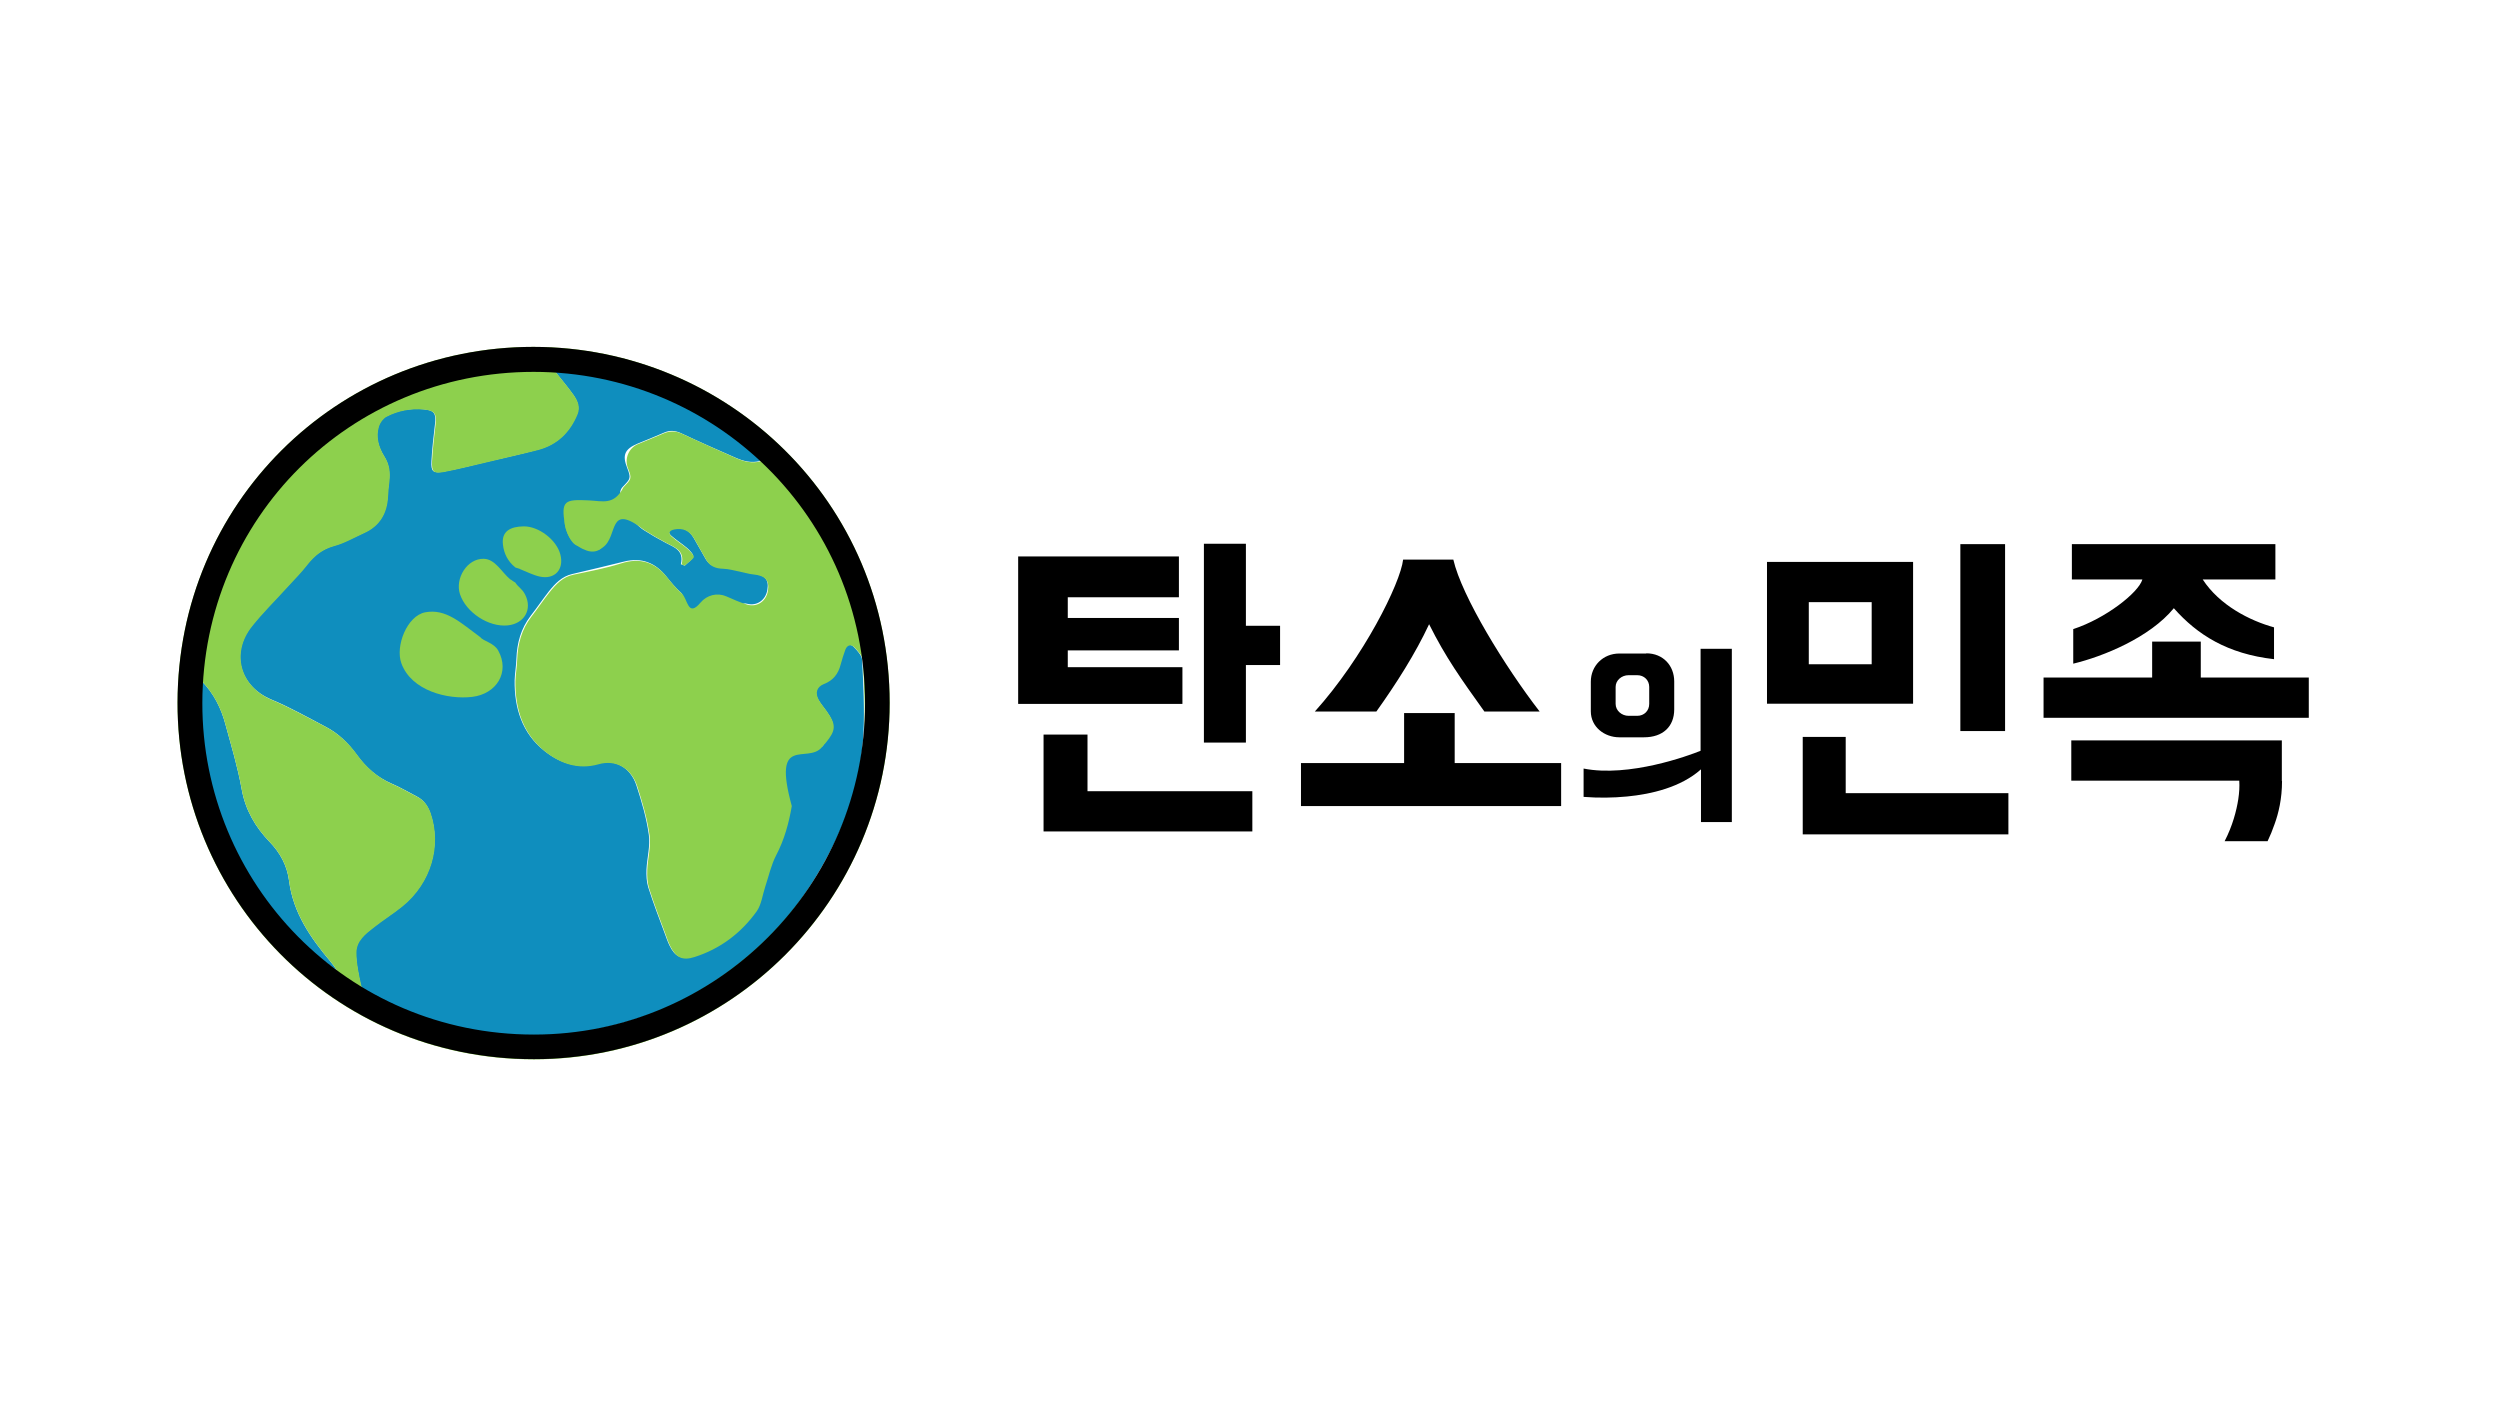
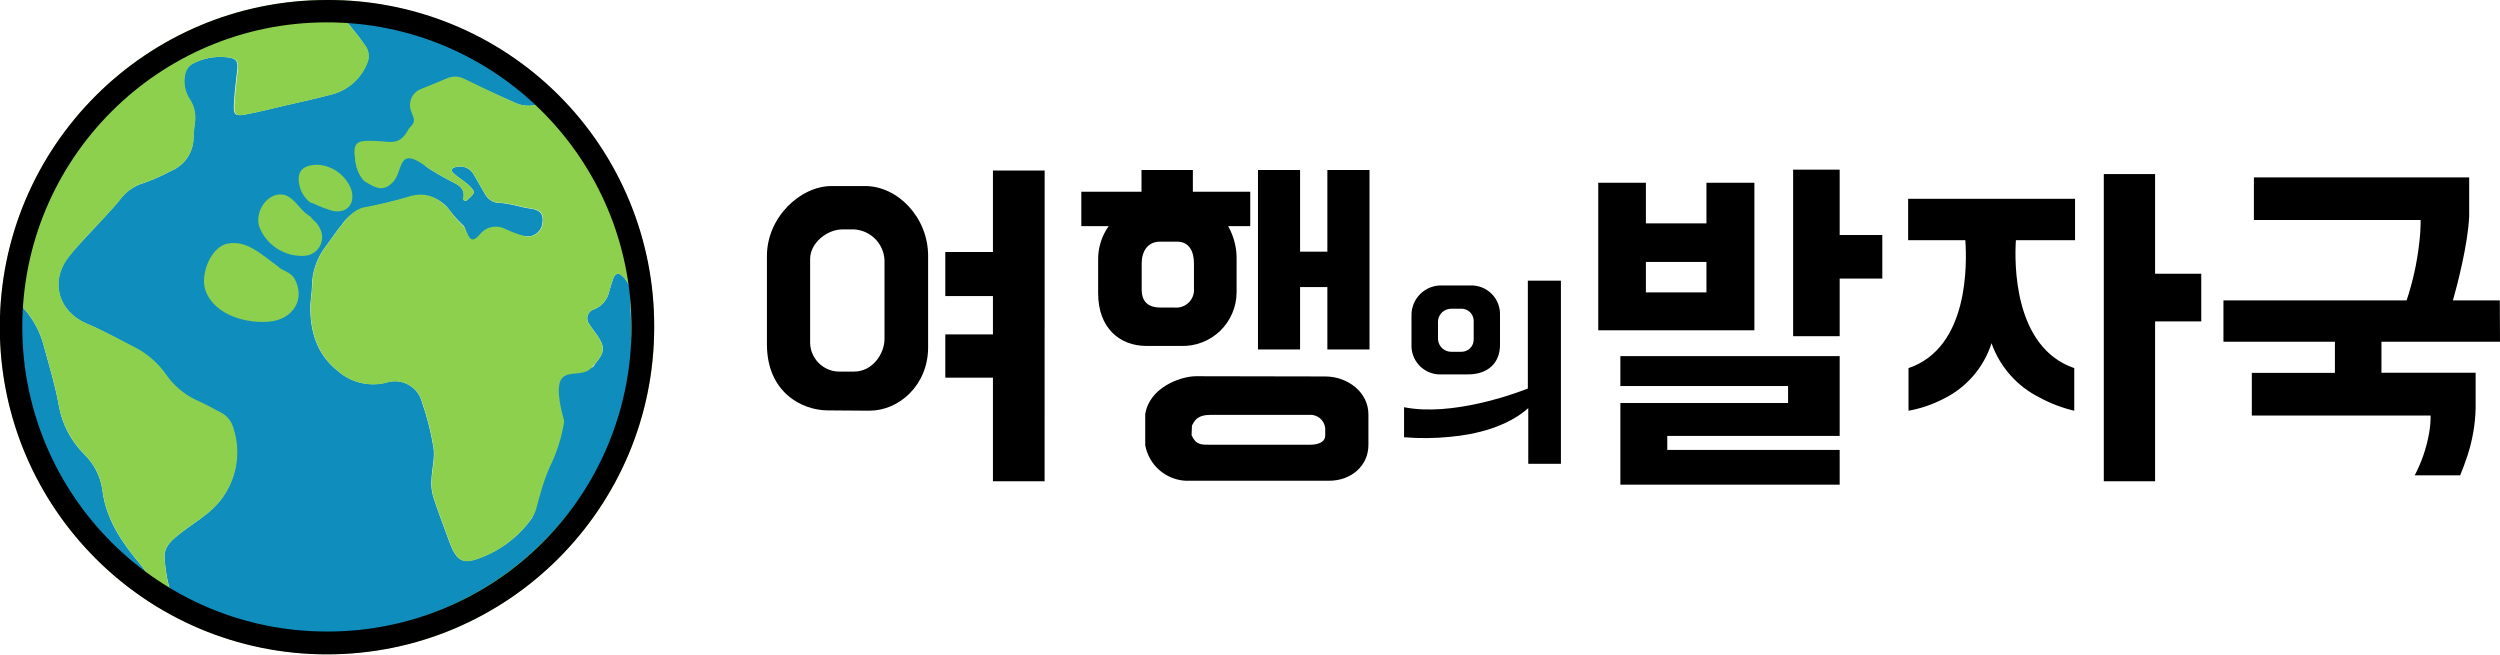
- <svg xmlns="http://www.w3.org/2000/svg" version="1.1" id="레이어_1" x="0px" y="0px" viewBox="0 0 1280 720" enable-background="new 0 0 1280 720" xml:space="preserve">
-   <g>
-     <g>
-       <path d="M546.7,305.8v10.6h56.9V333h-56.9v8.6h58.7v18.8h-84.1v-75.5h82.3v20.9H546.7z M534.3,425.6v-49.5h22.5v29h84.4v20.6    H534.3z M655.4,320.5v20h-17.5v39.7h-21.5V278.4h21.5v42H655.4z" />
-       <path d="M666.1,412.7v-22h52.8v-25.6h25.9v25.6h54.5v22H666.1z M744.1,286.5c4.3,18.8,26.5,54.9,44.2,77.8H760    c-12-16.8-19.7-27.5-28.3-44.7c-7,15-16.8,30.4-27,44.7h-31.5c24.9-27.7,43.8-65.6,45.2-77.8H744.1z" />
-       <path d="M886.7,420.9h-15.8v-27c-10.3,9.2-25.4,12.7-37.8,13.9c-7.3,0.7-14.7,0.8-22.3,0.2v-14.5c23.2,4.6,53.8-6.6,59.9-9.1    v-52.2h16V420.9z M842.9,334.5c8.7,0,14.3,6.4,14.3,14.4v14.3c0,8.8-5.8,14.3-15.5,14.3h-12.6c-7.6,0-14.6-5.3-14.6-13.3V349    c0-8,6.2-14.4,14.6-14.4H842.9z M844.4,351.7c0-3.4-2.6-6-6.1-6h-4.5c-3.5,0-6.6,2.6-6.6,6v8.7c0,3.5,3.2,6.1,6.6,6.1h4.5    c3.5,0,6.1-2.6,6.1-6.1V351.7z" />
-       <path d="M979.5,360.3h-74.8v-72.6h74.8V360.3z M923,377.3h22v28.8h83.3v21.1H923V377.3z M926.1,308.3v31.8h32.2v-31.8H926.1z     M1003.7,374.3v-95.7h22.9v95.7H1003.7z" />
-       <path d="M1182,367.5h-135.7v-20.6h55.6v-18.4h24.9v18.4h55.3V367.5z M1168.4,399.9c0,9.1-1.8,16.5-3.8,22    c-1.1,3.2-2.3,6.1-3.6,8.8h-22c4.1-7.9,6.1-15.7,7-21.5c0.5-3.4,0.7-6.4,0.5-9.5h-86v-20.6h107.8V399.9z M1165,278.6v18.1h-37.2    c8.6,13.2,24.1,21.1,36.5,24.5v16.3c-23.8-2.7-39.3-12.5-51.3-26.1c-12.3,15-36.1,24.7-51.5,28.4v-17.7    c16.5-5.4,33.4-18.6,35.4-25.4h-36.1v-18.1H1165z" />
+ <svg xmlns="http://www.w3.org/2000/svg" viewBox="0 0 410.4 107.41">
+   <defs>
+     <style>.cls-1{fill:#0f8ebe;}.cls-2{fill:#8dd04d;}</style>
+   </defs>
+   <g id="레이어_2" data-name="레이어 2">
+     <g id="레이어_1-2" data-name="레이어 1">
+       <path class="cls-1" d="M76.5,33c.45-.45,1.1-.84,1.27-1.39.1-.31-.52-.94-.93-1.3-.75-.66-1.63-1.17-2.37-1.84-.58-.53-.31-.91.39-1.06a2.59,2.59,0,0,1,3,1.39c.62,1.06,1.22,2.14,1.84,3.2a2.77,2.77,0,0,0,2.55,1.32,18.12,18.12,0,0,1,2.69.49c.62.12,1.23.33,1.85.39,1.84.19,2.49.87,2.25,2.45A2.45,2.45,0,0,1,86,38.74c-1.1-.31-2.24,1.61-3.29,1.13s-2.61-1-2.92.17c-2.33,9-2.69-2.06-3.71-3a20.39,20.39,0,0,1-2.25-2.48,5.75,5.75,0,0,0-6.33-2.22c-2.61.66-5.22,1.28-7.83,1.89a6.5,6.5,0,0,0-3.52,2.62c-1,1.2-1.81,2.47-2.74,3.69A10.89,10.89,0,0,0,51.21,47c0,1.08-.24,2.15-.26,3.23-.07,4.19,1.12,8,4.46,10.62a8.72,8.72,0,0,0,8.07,1.92,4.6,4.6,0,0,1,5.8,3.27,45.17,45.17,0,0,1,1.89,7.47c.24,1.69-.27,3.48-.34,5.23a7.94,7.94,0,0,0,.26,2.71c.74,2.33,1.63,4.62,2.47,6.93a17.62,17.62,0,0,0,.75,1.86c.83,1.71,1.81,2.2,3.65,1.62A18.1,18.1,0,0,0,87.35,85c.72-1-4.53-25.57,9.81-24.69.29,0,.4-.44.6-.67,1.54-1.84,1.58-2.7.22-4.67-.41-.58-.87-1.13-1.23-1.74a1.53,1.53,0,0,1,.75-2.45A4,4,0,0,0,100,47.85c.2-.76.44-1.51.71-2.24s.88-.89,1.39-.35a3.84,3.84,0,0,1,1.27,2c.18,3.64.38,7.3.21,10.93A42.58,42.58,0,0,1,99.1,75c-7.56,15.36-19.76,24.88-36.58,28.05a48.59,48.59,0,0,1-33.7-5.75c-.43-.24-1-.63-1.07-1A25.3,25.3,0,0,1,27,91.35c0-1.81,1.42-2.89,2.72-3.9s2.88-2,4.24-3.12a12.74,12.74,0,0,0,4.25-14.07,4,4,0,0,0-2-2.45c-1.27-.63-2.49-1.37-3.79-1.93a12.64,12.64,0,0,1-5.28-4.37,13.39,13.39,0,0,0-4.61-4.18c-2.74-1.42-5.44-3-8.28-4.16-4.69-2-6.18-7-3-11,1.67-2.14,3.64-4,5.47-6.07,1-1.08,2-2.12,2.9-3.26a7.49,7.49,0,0,1,4-2.81,31.28,31.28,0,0,0,4.5-2,5.91,5.91,0,0,0,3.63-5.57c0-.75.13-1.49.21-2.23a5.51,5.51,0,0,0-.73-3.74,5.36,5.36,0,0,1-.83-4.59,2.6,2.6,0,0,1,1.11-1.42,10,10,0,0,1,5.63-1.1c1.67.15,2,.63,1.78,2.27-.21,1.85-.44,3.71-.53,5.57-.08,1.58.22,1.87,1.75,1.59,2.23-.4,4.43-1,6.63-1.49,2.55-.59,5.1-1.15,7.62-1.81a8.56,8.56,0,0,0,5.92-5.36,2.91,2.91,0,0,0-.54-2.85C59,6.05,57.94,4.87,57,3.67,63.08,2,84.42,11.25,88,17.24a5.42,5.42,0,0,1-3.68-.46c-2.76-1.21-5.52-2.43-8.25-3.71A2.87,2.87,0,0,0,73.5,13c-1.33.58-2.68,1.13-4,1.69-1.9.79-2.29,1.71-1.54,3.61.63,1.59.49,1.65-.68,2.89-1.46,1.54,1.54,5.47,3.17,6.5,1.07.68,2.17,1.32,3.29,1.9,1.3.68,2.8,1.15,2.3,3.23Z" />
+       <path class="cls-1" d="M3.6,50.31a14.66,14.66,0,0,1,3.62,6.56c.88,3.23,1.87,6.46,2.45,9.75a14.87,14.87,0,0,0,4.21,8,10.12,10.12,0,0,1,2.94,5.89c.61,4.81,3.22,8.59,6.24,12.16a9.89,9.89,0,0,1,1,1.4C9.13,83.9,2,65.22,3.6,50.31Z" />
+       <path class="cls-2" d="M45.68,43.77c-3-2.17-5.18-4.37-8.34-3.77-2.73.52-4.54,5.1-3.6,7.7,1.51,4.16,7,5.51,10.71,5.07s5.71-3.72,3.91-7C47.72,44.6,46.14,44.38,45.68,43.77Z" />
+       <path class="cls-2" d="M50.16,35c-1.31-1.13-2.23-3-4-3.08-2.53-.07-4.36,3-3.59,5.34A7.5,7.5,0,0,0,49.84,42a3.06,3.06,0,0,0,2.61-4.63c-.49-1-.92-1-1.54-1.88C50.85,35.55,50.22,35,50.16,35Z" />
+       <path class="cls-2" d="M51.66,33.5a19,19,0,0,0,2.94,1.11c2.28.49,3.7-1.08,3.12-3.33a6.29,6.29,0,0,0-5.55-4.23c-2,0-3.34.73-3.12,2.73a4.92,4.92,0,0,0,1.83,3.42C50.85,33.27,51.69,33.44,51.66,33.5Z" />
+       <path class="cls-2" d="M62.7,25.12a13.15,13.15,0,0,0-1.29-.67,2.09,2.09,0,0,0-3,2.33,4.8,4.8,0,0,0,3.31,3.95,2.1,2.1,0,0,0,2.8-2.63A5.46,5.46,0,0,0,62.7,25.12Z" />
+       <path class="cls-2" d="M88.08,28.62a3.81,3.81,0,0,0,2.43,1.62,1.61,1.61,0,0,0,1.86-1.43,3.91,3.91,0,0,0-3-3.91c-1.41-.26-2.37,1-1.87,2.55A8.15,8.15,0,0,0,88.08,28.62Z" />
+       <path class="cls-2" d="M107.39,53.7A53.7,53.7,0,1,1,53.66,0,53.76,53.76,0,0,1,107.39,53.7ZM76.5,33,76,32.8c.5-2.08-1-2.55-2.3-3.23-1.12-.58-2.22-1.22-3.29-1.9-5.67-4.36-3.89.94-6.31,2.58-.75.52-.49.36-1.91.4-.74,0-1.19-.44-1.9-.66-1-.29-1.74-2.23-1.9-3.21-.58-3.6,0-3.79,3.62-3.62,2.07.09,3.64.8,5.08-2,1.17-1.24,1-1.33.4-2.92A2.8,2.8,0,0,1,69,14.66c1.3-.54,3.06-1.22,4.35-1.79a3.27,3.27,0,0,1,2.72,0c2.73,1.28,5.47,2.67,8.23,3.88a5.42,5.42,0,0,0,3.68.46C84.42,11.25,63.08,2,57,3.67c.95,1.2,2,2.38,2.86,3.64a2.91,2.91,0,0,1,.54,2.85,8.56,8.56,0,0,1-5.92,5.36c-2.52.66-5.07,1.22-7.62,1.81-2.2.51-4.4,1.09-6.63,1.49-1.53.28-1.83,0-1.75-1.59.09-1.86.32-3.72.53-5.57.19-1.64-.11-2.12-1.78-2.27a10,10,0,0,0-5.63,1.1,2.6,2.6,0,0,0-1.11,1.42,5.36,5.36,0,0,0,.83,4.59A5.51,5.51,0,0,1,32,20.24c-.08.74-.18,1.48-.21,2.23A5.91,5.91,0,0,1,28.2,28a31.28,31.28,0,0,1-4.5,2,7.49,7.49,0,0,0-4,2.81c-.9,1.14-1.93,2.18-2.9,3.26-1.83,2-3.8,3.93-5.47,6.07-3.2,4.07-1.71,9.06,3,11,2.76,1.17,5.39,2.65,8.06,4a14.07,14.07,0,0,1,4.83,4.28,12.59,12.59,0,0,0,5.28,4.38c1.3.56,2.52,1.3,3.79,1.93a4,4,0,0,1,2,2.45A12.74,12.74,0,0,1,34,84.33c-1.36,1.11-2.86,2-4.24,3.12S27,89.54,27,91.35a25.3,25.3,0,0,0,.73,4.94c.08.41.64.8,1.07,1a48.59,48.59,0,0,0,33.51,5.79A51.37,51.37,0,0,0,97.4,78.2a43.73,43.73,0,0,0,6.19-20c.17-3.63,0-7.29-.21-10.93a3.84,3.84,0,0,0-1.27-2c-.51-.54-1.11-.4-1.39.35s-.51,1.48-.71,2.24a4,4,0,0,1-2.51,2.92,1.53,1.53,0,0,0-.75,2.45c.36.61.82,1.16,1.23,1.74,1.36,2,1.32,2.83-.22,4.67-.2.23-.41.44-.6.67-2.2,2.6-7.53-2.1-4.54,8.85a25.51,25.51,0,0,1-2.34,7.43,32.76,32.76,0,0,0-1.65,4.74c-.41,1.23-.56,2.66-1.28,3.67A18.1,18.1,0,0,1,78,91.9c-1.84.58-2.82.09-3.65-1.62a17.62,17.62,0,0,1-.75-1.86c-.84-2.31-1.73-4.6-2.47-6.93a7.94,7.94,0,0,1-.26-2.71c.07-1.75.58-3.54.34-5.23a45.17,45.17,0,0,0-1.89-7.47,4.6,4.6,0,0,0-5.8-3.27,8.72,8.72,0,0,1-8.07-1.92c-3.34-2.64-4.53-6.43-4.46-10.62,0-1.08.23-2.15.26-3.23a10.89,10.89,0,0,1,2.15-6.48c.93-1.22,1.79-2.49,2.74-3.69s2-2.5,3.64-2.84a65.84,65.84,0,0,0,7.09-1.69c2.91-1,5.16,0,7,2.24A20.39,20.39,0,0,0,76,37.06c.92.83.89,3.68,2.83,1.35a3.3,3.3,0,0,1,3.84-.95l0,0A23.86,23.86,0,0,0,86,38.74a2.45,2.45,0,0,0,3.1-2.12c.24-1.58-.41-2.26-2.25-2.45-.62-.06-1.23-.27-1.85-.39a18.12,18.12,0,0,0-2.69-.49A2.77,2.77,0,0,1,79.71,32c-.62-1.06-1.22-2.14-1.84-3.2a2.59,2.59,0,0,0-3-1.39c-.7.15-1,.53-.39,1.06.74.67,1.62,1.18,2.37,1.84.41.36,1,1,.93,1.3C77.6,32.13,77,32.52,76.5,33ZM3.6,50.31C2,65.22,9.13,83.9,24.06,94.06a9.89,9.89,0,0,0-1-1.4c-3-3.57-5.63-7.35-6.24-12.16a10.12,10.12,0,0,0-2.94-5.89,14.87,14.87,0,0,1-4.21-8c-.58-3.29-1.57-6.52-2.45-9.75A14.66,14.66,0,0,0,3.6,50.31Z" />
+       <path d="M53.66,0a53.71,53.71,0,1,0,53.73,53.7A53.43,53.43,0,0,0,53.66,0Zm.08,103.67a50,50,0,1,1,49.92-50A49.84,49.84,0,0,1,53.74,103.67Z" />
+       <path d="M135.9,67.37c-4.19,0-10-2.91-10-10.85V42c0-6.3,5.46-11.46,10.61-11.46H142c5.39,0,10.36,5.16,10.36,11.46V57c0,6.24-4.78,10.42-9.63,10.42ZM140.2,61c3.09,0,5-3,5-5.34v-13a5.3,5.3,0,0,0-5-5h-1.94c-2.43,0-5.27,2.18-5.27,4.85V56.28A4.81,4.81,0,0,0,137.65,61ZM171.48,79H163v-17h-7.82v-7.1H163v-6.3h-7.82V41.37H163V28h8.49Z" />
+       <path d="M205.24,31.48v5.64h-3.63A10.74,10.74,0,0,1,203,42.7V48a8.84,8.84,0,0,1-9.15,8.79h-5.64c-4.37,0-7.94-2.91-7.94-8.66V42.7A9.36,9.36,0,0,1,182,37.12h-4.49V31.48h9.88V27.91h8.43v3.57ZM196,43.25c0-2-.79-3.58-2.79-3.58h-2.79c-2,0-3,1.57-3,3.58v4.24c0,2,1,3,3.15,3h2.31A2.91,2.91,0,0,0,196,47.31ZM217.55,61.8c3.64,0,7.09,2.54,7.09,6.24v5c0,3.4-2.79,5.88-6.48,5.88H194.63A7.12,7.12,0,0,1,188,73.07V68c.66-4.36,5.76-6.24,8.36-6.24Zm-18.73,6.3c-2.37,0-2.73,1-3.15,1.76l-.06,1.58c.72,1.63,1.57,1.57,3.21,1.57H215c1.4,0,2.55-.42,2.55-1.57V70.28a2.45,2.45,0,0,0-2.61-2.18Zm26-40.19V57.37h-6.92V47.13h-4.48V57.37h-6.91V27.91h6.91v13.4h4.48V27.91Z" />
+       <path d="M256.24,76.14h-5.36V67c-3.5,3.1-8.6,4.32-12.82,4.71a41.52,41.52,0,0,1-7.57.07V66.85c7.86,1.57,18.25-2.25,20.32-3.07V46.07h5.43ZM241.38,46.86a4.7,4.7,0,0,1,4.86,4.89v4.86c0,3-2,4.85-5.25,4.85h-4.28a4.71,4.71,0,0,1-5-4.5V51.75a4.85,4.85,0,0,1,5-4.89Zm.54,5.82a2,2,0,0,0-2.07-2h-1.54a2.18,2.18,0,0,0-2.25,2v3a2.18,2.18,0,0,0,2.25,2.07h1.54a2,2,0,0,0,2.07-2.07Z" />
+       <path d="M288,30V54.22H262.37V30h7.82v6.67h9.94V30ZM266,66.16h27.53V63.37H266V58.46H302v13.1H273.7v2.3H302v5.7H266ZM280.13,48v-5h-9.94v5ZM309,45.73h-7v9.46h-7.64V27.85H302V38.58h7Z" />
+       <path d="M330.93,39.43c-.24,3.63-.43,17.58,9.58,21v7a23,23,0,0,1-5.7-2.18,15.83,15.83,0,0,1-7.88-8.91A15.36,15.36,0,0,1,319,65.49a20.32,20.32,0,0,1-5.7,1.94v-7c10-3.39,9.58-17.34,9.33-21h-9.39V32.64h27.4v6.79Zm30.43,5.51v7.82h-7.58V79h-8.42V28.57h8.42V44.94Z" />
+       <path d="M410.4,56.1H390.94v5.09H406.4V67a27,27,0,0,1-1.33,7.76c-.37,1.15-.79,2.24-1.21,3.27H396.4a23.77,23.77,0,0,0,2.36-6.91,15.9,15.9,0,0,0,.25-2.91H369.66v-7H383.3V56.1H365V49.31h30.07A45.46,45.46,0,0,0,397.13,40a29.88,29.88,0,0,0,.24-3.88H370v-7h35.34v6.37c-.18,4.54-2,11.51-2.67,13.82h7.7Z" />
    </g>
-     <g>
-       <path fill="#0F8EBE" d="M350.6,289.6c1.5-1.5,3.7-2.9,4.3-4.7c0.3-1-1.8-3.2-3.2-4.4c-2.6-2.2-5.5-4-8.1-6.3    c-2-1.8-1.1-3.1,1.3-3.6c4.5-0.9,7.8,0.6,10.2,4.7c2.1,3.6,4.1,7.3,6.2,10.9c1.9,3.3,4.9,4.3,8.6,4.5c3.1,0.1,6.1,1,9.1,1.6    c2.1,0.4,4.2,1.1,6.3,1.3c6.2,0.6,8.5,3,7.6,8.3c-0.8,5.3-5.4,8.6-10.5,7.2c-3.8-1.1-7.6,5.5-11.2,3.9c-3.7-1.7-8.9-3.5-9.9,0.6    c-7.9,30.6-9.1-7-12.6-10.1c-2.8-2.5-5.3-5.5-7.6-8.4c-5.6-7-12.6-9.8-21.5-7.6c-8.8,2.2-17.7,4.3-26.6,6.4    c-5.3,1.2-8.8,4.9-12,8.9c-3.2,4.1-6.1,8.4-9.3,12.5c-5,6.5-7,13.9-7.3,22c-0.1,3.7-0.8,7.3-0.9,11c-0.2,14.2,3.8,27.1,15.2,36.1    c7.7,6.1,16.9,9.5,27.4,6.5c8.7-2.5,16.7,2,19.7,11.1c2.7,8.3,5.2,16.8,6.4,25.4c0.8,5.7-0.9,11.8-1.2,17.7    c-0.1,3.1,0,6.3,0.9,9.2c2.5,7.9,5.5,15.7,8.4,23.5c0.8,2.1,1.5,4.3,2.5,6.3c2.8,5.8,6.2,7.4,12.4,5.5    c13.2-4.2,23.9-12.2,31.9-23.5c2.4-3.4-15.4-86.8,33.3-83.8c1,0.1,1.4-1.5,2-2.3c5.3-6.3,5.4-9.2,0.7-15.9c-1.4-2-3-3.8-4.2-5.9    c-2.1-3.7-1.2-6.9,2.6-8.3c4.7-1.8,7.3-5.2,8.5-9.9c0.7-2.6,1.5-5.1,2.4-7.6c0.9-2.5,3-3,4.7-1.2c1.8,1.9,4.2,4.4,4.3,6.7    c0.6,12.4,1.3,24.8,0.7,37.1c-0.9,20.1-6.4,39.2-15.2,57.2c-25.7,52.2-67.1,84.5-124.2,95.3c-40.2,7.6-78.6,0.7-114.4-19.5    c-1.5-0.8-3.3-2.1-3.6-3.5c-1.2-5.5-2.4-11.2-2.5-16.8c-0.1-6.1,4.8-9.8,9.2-13.2c4.7-3.7,9.8-6.8,14.4-10.6    c14.7-11.9,20.3-30.9,14.4-47.8c-1.3-3.6-3.3-6.5-6.8-8.3c-4.3-2.2-8.4-4.7-12.9-6.6c-7.5-3.2-13.2-8.3-17.9-14.8    c-4.2-5.8-9.2-10.8-15.7-14.2c-9.3-4.9-18.5-10.1-28.1-14.1c-15.9-6.7-21-23.6-10.1-37.5c5.7-7.3,12.4-13.8,18.6-20.6    c3.3-3.7,6.8-7.2,9.8-11c3.6-4.6,7.8-7.9,13.7-9.6c5.3-1.5,10.2-4.3,15.3-6.6c8.2-3.7,11.9-10.2,12.3-18.9c0.1-2.5,0.5-5,0.7-7.6    c0.5-4.5,0.1-8.6-2.5-12.7c-2.9-4.7-4.6-10-2.8-15.6c0.6-1.8,2.1-4,3.8-4.8c5.9-3.1,12.4-4.3,19.1-3.7c5.7,0.5,6.7,2.2,6,7.7    c-0.7,6.3-1.5,12.6-1.8,18.9c-0.3,5.3,0.8,6.3,6,5.4c7.6-1.4,15-3.3,22.5-5.1c8.6-2,17.3-3.9,25.9-6.2c9.8-2.6,16.3-8.9,20.1-18.2    c1.5-3.6,0.1-6.9-1.8-9.7c-3-4.3-6.5-8.3-9.7-12.4c20.7-5.7,93.1,25.7,105.3,46.1c-4.5,1.2-8.6,0.1-12.5-1.6    c-9.4-4.1-18.7-8.2-28-12.6c-3-1.4-5.7-1.6-8.7-0.3c-4.5,2-9.1,3.8-13.7,5.7c-6.4,2.7-7.8,5.8-5.2,12.3c2.1,5.4,1.7,5.6-2.3,9.8    c-5,5.2,5.2,18.6,10.8,22.1c3.6,2.3,7.4,4.5,11.2,6.5c4.4,2.3,9.5,3.9,7.8,11C349.6,289.2,350.1,289.4,350.6,289.6z" />
-       <path fill="#0F8EBE" d="M103.1,348.5c6.5,6.7,10.1,14.1,12.3,22.3c3,11,6.3,21.9,8.3,33.1c1.9,10.8,7,19.5,14.3,27.1    c5.5,5.7,9,12.2,10,20c2.1,16.4,11,29.2,21.2,41.3c1.3,1.5,2.4,3.1,3.4,4.7C121.9,462.5,97.8,399.1,103.1,348.5z" />
-       <path fill="#8DD04D" d="M246,326.3c-10.1-7.4-17.6-14.8-28.3-12.8c-9.3,1.8-15.4,17.3-12.2,26.1c5.1,14.1,23.7,18.7,36.3,17.2    c12.4-1.5,19.4-12.6,13.3-23.7C252.9,329.1,247.5,328.3,246,326.3z" />
-       <path fill="#8DD04D" d="M261.2,296.6c-4.5-3.8-7.6-10.3-13.5-10.5c-8.6-0.2-14.8,10.1-12.2,18.1c3.1,9.4,14.7,17,24.5,16    c8.4-0.9,12.7-8.1,8.9-15.7c-1.7-3.3-3.1-3.3-5.2-6.4C263.5,298.3,261.4,296.5,261.2,296.6z" />
-       <path fill="#8DD04D" d="M266.3,291.4c3.3,1.3,6.5,3,10,3.8c7.8,1.7,12.6-3.7,10.6-11.3c-1.9-7.5-11.1-14.5-18.8-14.4    c-6.8,0.1-11.4,2.5-10.6,9.3c0.5,4.7,2.6,8.7,6.2,11.6C263.5,290.6,266.4,291.2,266.3,291.4z" />
-       <path fill="#8DD04D" d="M303.8,262.9c-1.5-0.8-2.9-1.7-4.4-2.3c-5.8-2.4-11.2,1.7-10.2,7.9c1.1,6.6,4.9,11.2,11.2,13.4    c6.1,2.1,10.9-2.5,9.5-8.9C309.1,269.1,306.9,265.7,303.8,262.9z" />
-       <path fill="#8DD04D" d="M389.9,274.8c2.5,3.1,4.9,5,8.3,5.5c3.2,0.5,6-1.7,6.3-4.9c0.6-5.8-4.4-12.3-10.1-13.3    c-4.8-0.9-8.1,3.5-6.3,8.7C388.6,272.5,389.5,274,389.9,274.8z" />
-       <path fill="#8DD04D" d="M455.5,360c0,100.5-81.7,182.4-182.1,182.4c-103.1,0-182.7-83.2-182.5-182.6    C91,258,172.3,177.6,273.1,177.6C372.9,177.7,455.5,257.6,455.5,360z M350.6,289.6c-0.5-0.2-1.1-0.4-1.6-0.6    c1.7-7.1-3.4-8.7-7.8-11c-3.8-2-7.5-4.2-11.2-6.5c-19.2-14.8-13.2,3.2-21.4,8.8c-2.6,1.7-1.7,1.2-6.5,1.3c-2.5,0.1-4-1.5-6.5-2.2    c-3.4-1-5.9-7.6-6.4-10.9c-2-12.2-0.1-12.9,12.3-12.3c7,0.3,12.9,2.7,17.7-6.7c4-4.2,4.5-4.4,2.3-9.8c-1.9-4.8,0.4-10.3,5.1-12.3    c4.4-1.8,8.8-3.6,13.2-5.5c3-1.3,6.3-1.3,9.2,0.1c9.3,4.3,18.6,8.5,28,12.6c3.9,1.7,8,2.8,12.5,1.6    c-12.2-20.3-84.6-51.8-105.3-46.1c3.2,4.1,6.7,8.1,9.7,12.4c2,2.8,3.3,6.1,1.8,9.7c-3.8,9.2-10.3,15.6-20.1,18.2    c-8.6,2.2-17.2,4.1-25.9,6.2c-7.5,1.7-15,3.7-22.5,5.1c-5.2,0.9-6.2-0.1-6-5.4c0.3-6.3,1.1-12.6,1.8-18.9c0.6-5.6-0.4-7.2-6-7.7    c-6.7-0.6-13.2,0.6-19.1,3.7c-1.7,0.9-3.2,3-3.8,4.8c-1.8,5.6-0.1,10.9,2.8,15.6c2.6,4.1,3,8.2,2.5,12.7c-0.3,2.5-0.6,5-0.7,7.6    c-0.4,8.7-4.2,15.3-12.3,18.9c-5.1,2.3-10,5.2-15.3,6.6c-5.9,1.6-10,4.9-13.7,9.6c-3,3.9-6.5,7.4-9.8,11    c-6.2,6.9-12.9,13.4-18.6,20.6c-10.9,13.8-5.8,30.8,10.1,37.5c9.4,4,18.3,9,27.4,13.7c6.6,3.4,12.1,8.5,16.4,14.5    c4.7,6.5,10.5,11.6,17.9,14.9c4.4,1.9,8.6,4.4,12.9,6.6c3.5,1.8,5.5,4.7,6.8,8.3c5.8,16.9,0.2,35.9-14.4,47.8    c-4.6,3.7-9.7,6.9-14.4,10.6c-4.4,3.4-9.3,7.1-9.2,13.2c0,5.6,1.3,11.3,2.5,16.8c0.3,1.4,2.2,2.7,3.6,3.5    c35.6,20.1,73.8,27,113.8,19.7c50.4-9.3,93.3-40.4,119.1-84.6c12.3-21.1,19.9-43.9,21-68c0.6-12.3-0.1-24.8-0.7-37.1    c-0.1-2.3-2.5-4.8-4.3-6.7c-1.7-1.8-3.8-1.3-4.7,1.2c-0.9,2.5-1.7,5-2.4,7.6c-1.2,4.7-3.8,8.1-8.5,9.9c-3.8,1.5-4.7,4.7-2.6,8.3    c1.2,2.1,2.8,3.9,4.2,5.9c4.7,6.7,4.5,9.6-0.7,15.9c-0.7,0.8-1.4,1.5-2,2.3c-7.5,8.8-25.6-7.1-15.4,30.1c-1.5,8.7-3.8,17.2-8,25.2    c-2.6,5-3.8,10.7-5.6,16.1c-1.4,4.2-1.9,9-4.3,12.5c-8,11.2-18.7,19.3-31.9,23.5c-6.2,2-9.5,0.3-12.4-5.5c-1-2-1.8-4.2-2.5-6.3    c-2.9-7.8-5.9-15.6-8.4-23.5c-0.9-2.9-1-6.1-0.9-9.2c0.2-5.9,2-12,1.2-17.7c-1.2-8.6-3.7-17.1-6.4-25.4c-3-9.1-11-13.6-19.7-11.1    c-10.5,3-19.7-0.4-27.4-6.5c-11.3-9-15.4-21.8-15.2-36.1c0.1-3.7,0.8-7.3,0.9-11c0.3-8.1,2.3-15.5,7.3-22    c3.2-4.1,6.1-8.5,9.3-12.5c3.3-4.1,6.8-7.9,12.4-9c8.1-1.7,16.2-3.2,24.1-5.7c9.9-3.2,17.5-0.6,23.6,7c2.4,3,4.8,5.9,7.6,8.4    c3.1,2.8,3,12.5,9.6,4.6c3.2-3.8,8.5-5.2,13-3.2c0,0,0.1,0,0.1,0c3.6,1.6,7.2,3.2,10.9,4.3c5.1,1.4,9.7-1.9,10.5-7.2    c0.8-5.3-1.4-7.7-7.6-8.3c-2.1-0.2-4.2-0.9-6.3-1.3c-3-0.6-6.1-1.5-9.1-1.6c-3.7-0.1-6.7-1.2-8.6-4.5c-2.1-3.6-4.1-7.3-6.2-10.9    c-2.4-4.1-5.8-5.6-10.2-4.7c-2.4,0.5-3.3,1.8-1.3,3.6c2.5,2.3,5.5,4,8.1,6.3c1.4,1.2,3.5,3.4,3.2,4.4    C354.4,286.7,352.2,288.1,350.6,289.6z M103.1,348.5c-5.3,50.6,18.8,114,69.5,148.5c-1-1.7-2.1-3.2-3.4-4.7    c-10.2-12.1-19.1-25-21.2-41.3c-1-7.8-4.5-14.3-10-20c-7.3-7.6-12.4-16.3-14.3-27.1c-2-11.2-5.3-22.1-8.3-33.1    C113.2,362.6,109.5,355.2,103.1,348.5z" />
-     </g>
-     <path d="M273.1,177.6C172.3,177.6,91,258,90.9,359.7c-0.2,99.4,79.4,182.6,182.5,182.6c100.4,0,182.1-81.8,182.1-182.4   C455.5,257.6,372.9,177.7,273.1,177.6z M273.4,529.7c-95.9,0-170-77.4-169.8-169.9c0.2-94.7,75.8-169.4,169.6-169.4   c92.8,0,169.7,74.4,169.7,169.7C442.9,453.5,366.8,529.7,273.4,529.7z" />
  </g>
</svg>
